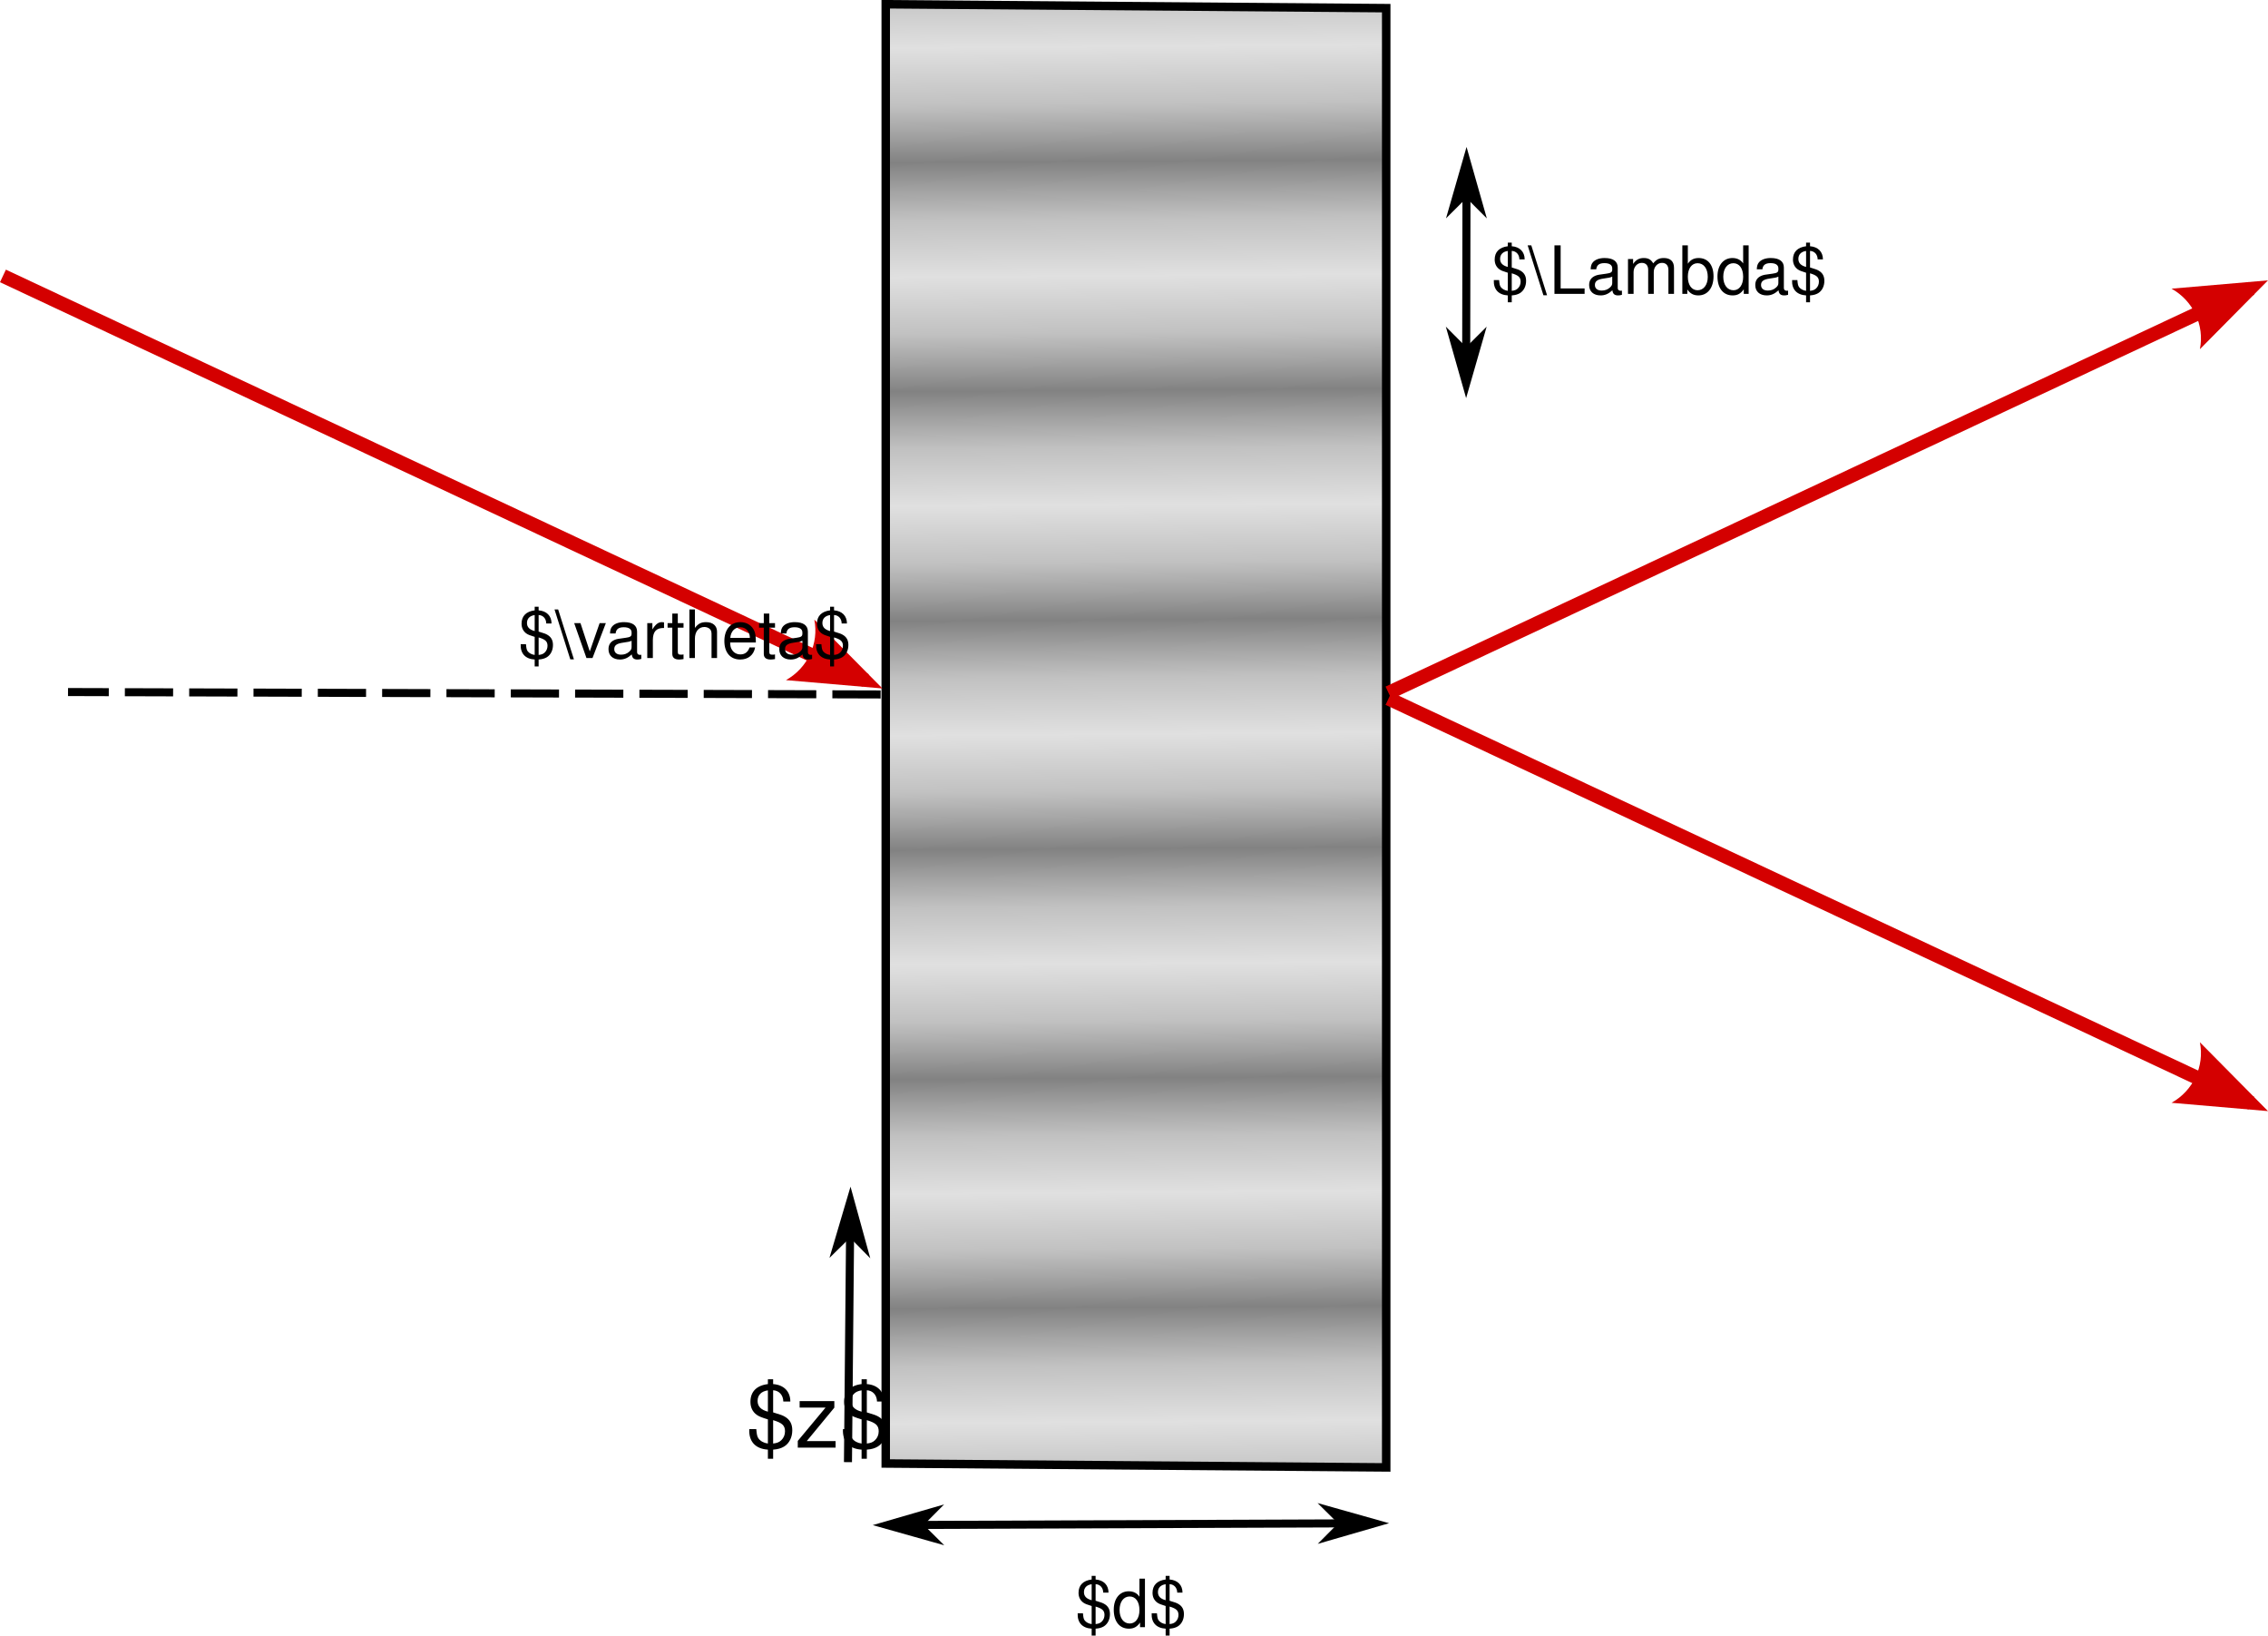
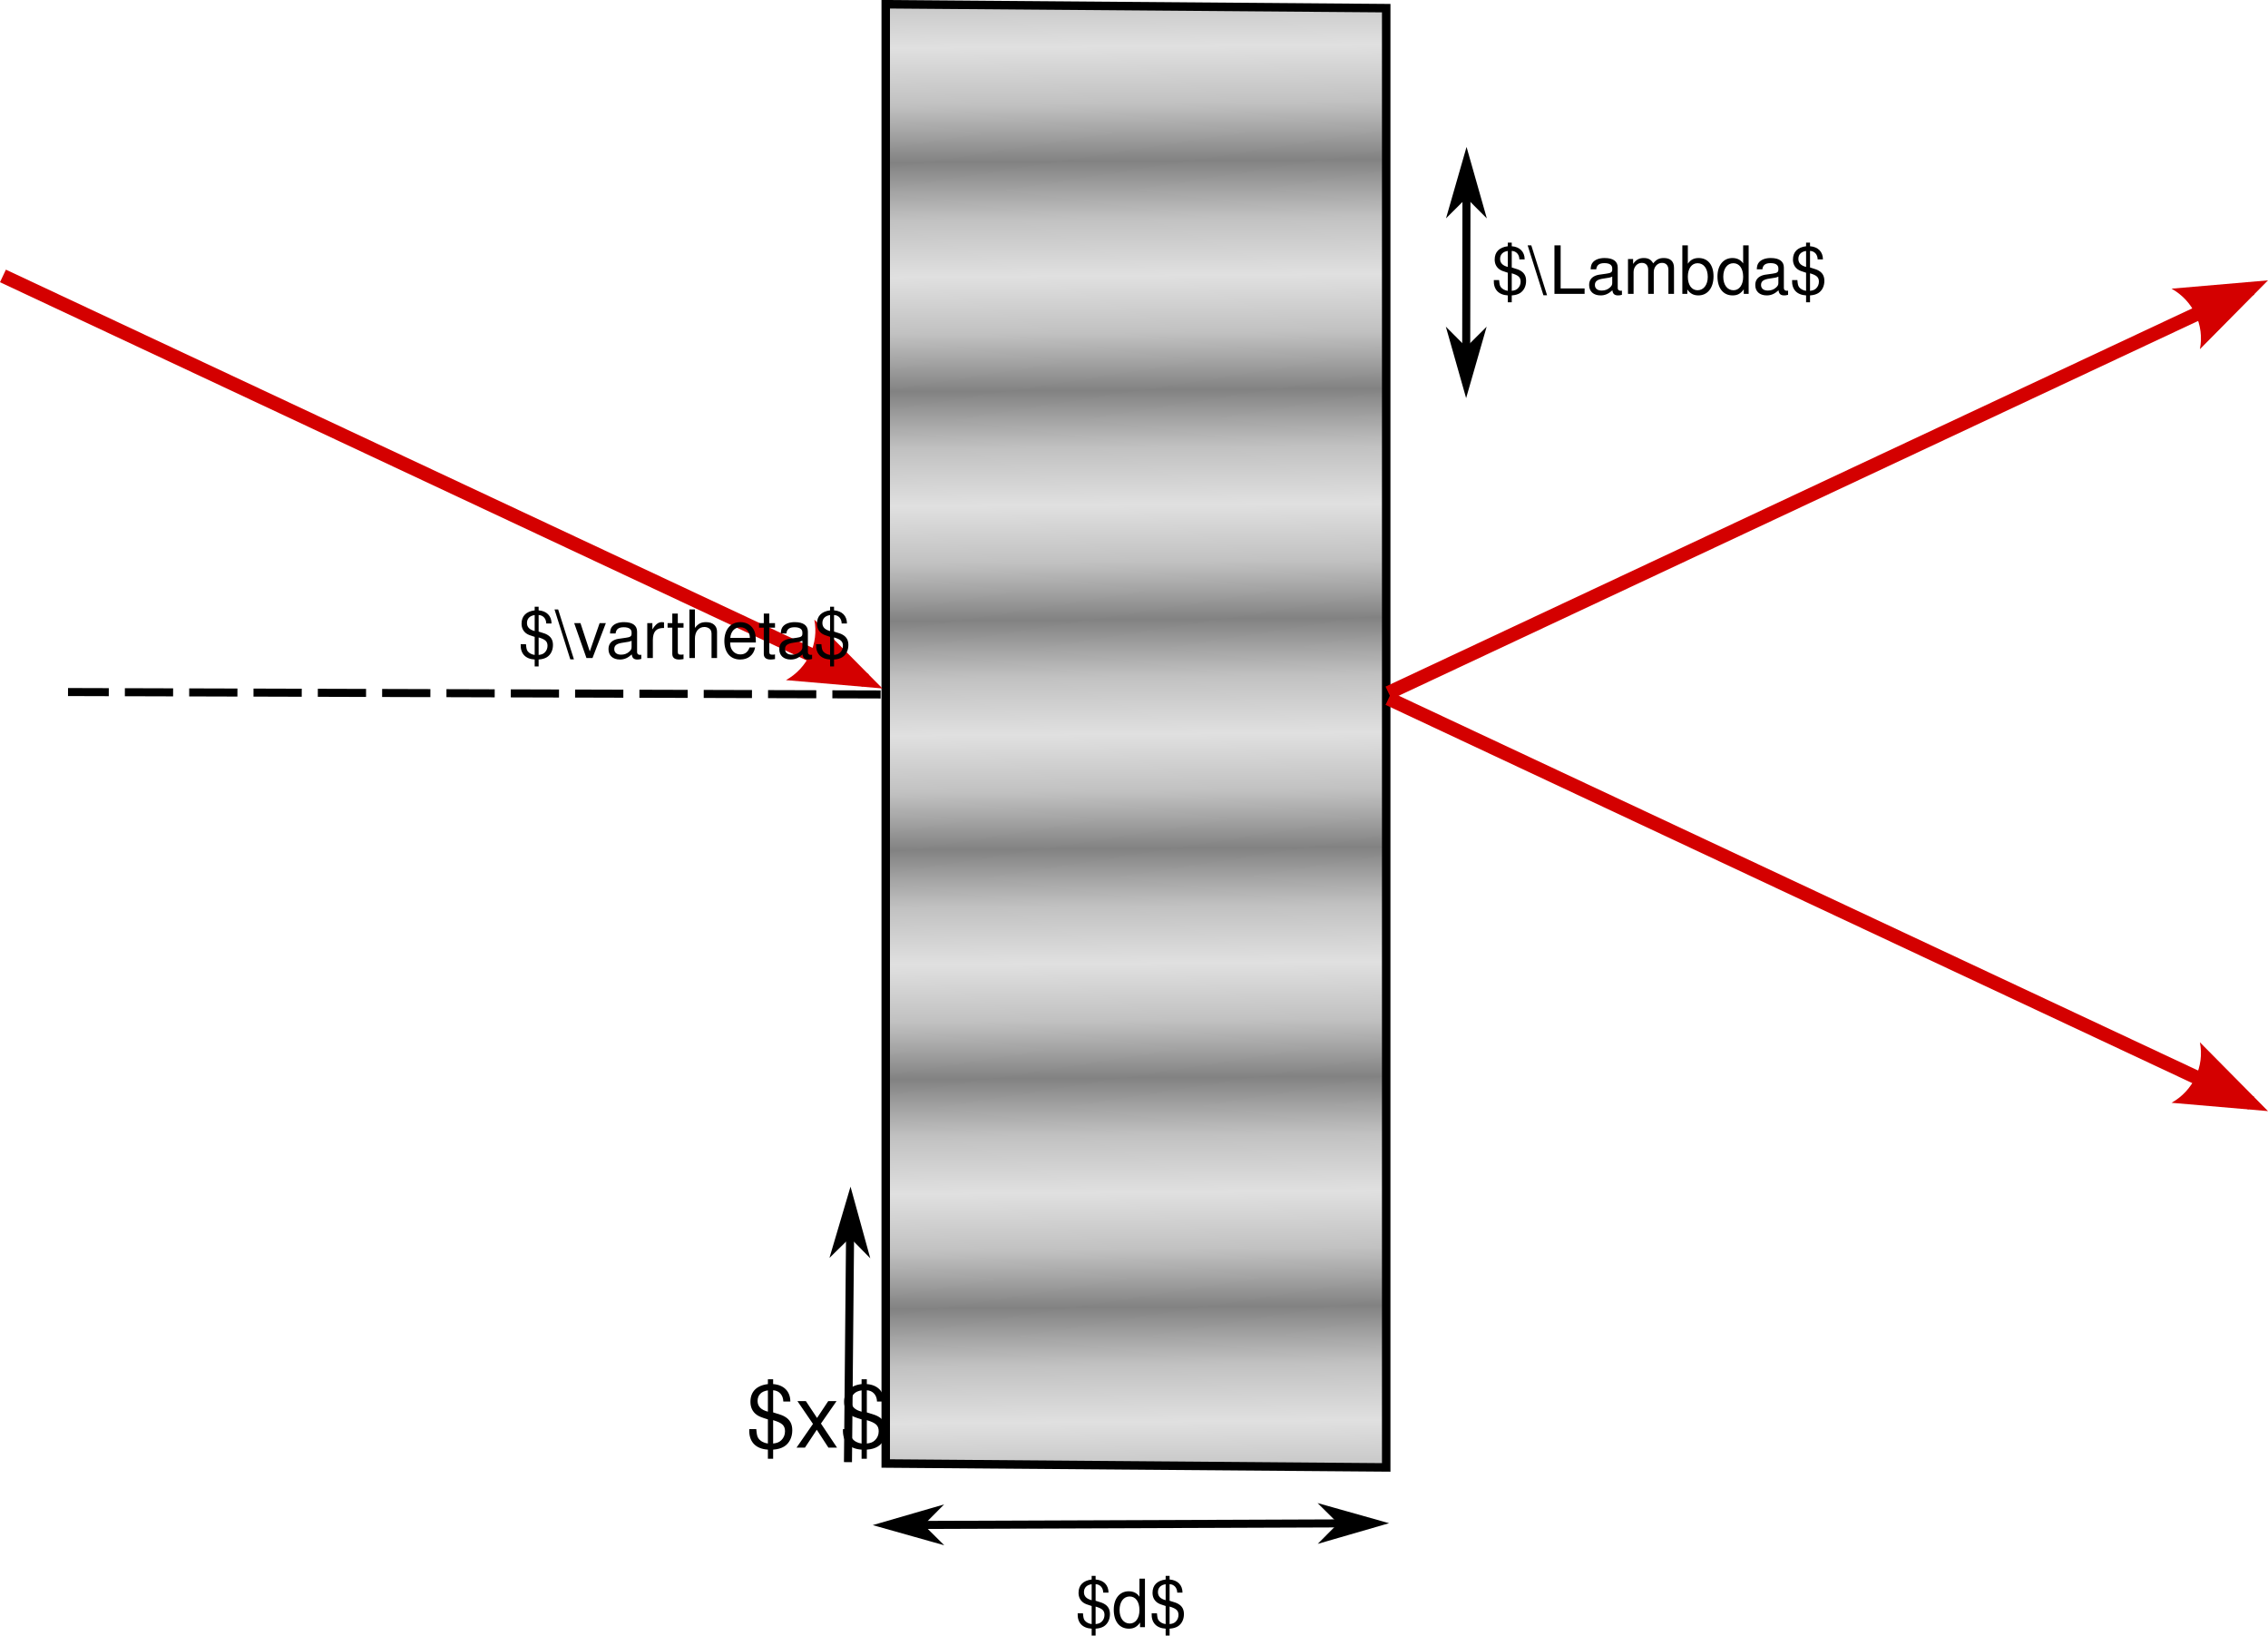
<svg xmlns="http://www.w3.org/2000/svg" xmlns:ns1="http://www.openswatchbook.org/uri/2009/osb" xmlns:xlink="http://www.w3.org/1999/xlink" width="818.079" height="589.833" id="svg2" version="1.1">
  <defs id="defs4">
    <linearGradient id="linearGradient3885">
      <stop id="stop3887" offset="0" style="stop-color:#828282;stop-opacity:1;" />
      <stop style="stop-color:#a3a3a3;stop-opacity:1;" offset="0.25" id="stop3893" />
      <stop style="stop-color:#c1c1c1;stop-opacity:1;" offset="0.5" id="stop3891" />
      <stop id="stop3889" offset="1" style="stop-color:#e0e0e0;stop-opacity:1;" />
    </linearGradient>
    <linearGradient id="linearGradient3875">
      <stop style="stop-color:#9c9c9c;stop-opacity:1;" offset="0" id="stop3877" />
      <stop style="stop-color:#e0e0e0;stop-opacity:1;" offset="1" id="stop3879" />
    </linearGradient>
    <linearGradient id="linearGradient7780" ns1:paint="solid">
      <stop style="stop-color:#afafaf;stop-opacity:1;" offset="0" id="stop7782" />
    </linearGradient>
    <marker orient="auto" refY="0" refX="0" id="Arrow1Mend" style="overflow:visible">
      <path id="path3883" d="M 0,0 5,-5 -12.5,0 5,5 0,0 z" style="fill-rule:evenodd;stroke:#000000;stroke-width:1pt" transform="matrix(-0.4,0,0,-0.4,-4,0)" />
    </marker>
    <marker orient="auto" refY="0" refX="0" id="Arrow1Mstart" style="overflow:visible">
      <path id="path3880" d="M 0,0 5,-5 -12.5,0 5,5 0,0 z" style="fill-rule:evenodd;stroke:#000000;stroke-width:1pt" transform="matrix(0.4,0,0,0.4,4,0)" />
    </marker>
    <marker orient="auto" refY="0" refX="0" id="Arrow1Sstart" style="overflow:visible">
      <path id="path3886" d="M 0,0 5,-5 -12.5,0 5,5 0,0 z" style="fill-rule:evenodd;stroke:#000000;stroke-width:1pt" transform="matrix(0.2,0,0,0.2,1.2,0)" />
    </marker>
    <marker orient="auto" refY="0" refX="0" id="Arrow2Mend" style="overflow:visible">
      <path id="path3999" style="fill-rule:evenodd;stroke-width:0.625;stroke-linejoin:round" d="M 8.719,4.034 -2.207,0.016 8.719,-4.002 c -1.745,2.372 -1.735,5.617 -6e-7,8.035 z" transform="scale(-0.6,-0.6)" />
    </marker>
    <marker orient="auto" refY="0" refX="0" id="Arrow1Mstart-3" style="overflow:visible">
      <path id="path3880-6" d="M 0,0 5,-5 -12.5,0 5,5 0,0 z" style="fill-rule:evenodd;stroke:#000000;stroke-width:1pt" transform="matrix(0.4,0,0,0.4,4,0)" />
    </marker>
    <marker orient="auto" refY="0" refX="0" id="Arrow1Mend-7" style="overflow:visible">
      <path id="path3883-5" d="M 0,0 5,-5 -12.5,0 5,5 0,0 z" style="fill-rule:evenodd;stroke:#000000;stroke-width:1pt" transform="matrix(-0.4,0,0,-0.4,-4,0)" />
    </marker>
    <marker orient="auto" refY="0" refX="0" id="Arrow2Mend-3" style="overflow:visible">
      <path id="path3999-6" style="fill-rule:evenodd;stroke-width:0.625;stroke-linejoin:round" d="M 8.719,4.034 -2.207,0.016 8.719,-4.002 c -1.745,2.372 -1.735,5.617 -6e-7,8.035 z" transform="scale(-0.6,-0.6)" />
    </marker>
    <marker orient="auto" refY="0" refX="0" id="Arrow2Mend-35" style="overflow:visible">
      <path id="path3999-62" style="fill-rule:evenodd;stroke-width:0.625;stroke-linejoin:round" d="M 8.719,4.034 -2.207,0.016 8.719,-4.002 c -1.745,2.372 -1.735,5.617 -6e-7,8.035 z" transform="scale(-0.6,-0.6)" />
    </marker>
    <linearGradient xlink:href="#linearGradient3885" id="linearGradient3883" x1="102.98" y1="497.772" x2="103.556" y2="539.09" gradientUnits="userSpaceOnUse" spreadMethod="reflect" gradientTransform="matrix(0.9497606,0,0,1.000151,0.2643895,-0.0836049)" />
    <marker orient="auto" refY="0" refX="0" id="Arrow2Mend-2" style="overflow:visible">
      <path id="path3999-7" style="fill-rule:evenodd;stroke-width:0.625;stroke-linejoin:round" d="M 8.719,4.034 -2.207,0.016 8.719,-4.002 c -1.745,2.372 -1.735,5.617 -6e-7,8.035 z" transform="scale(-0.6,-0.6)" />
    </marker>
  </defs>
  <g id="layer1" transform="translate(313.4722,-275.1529)">
    <rect style="fill:url(#linearGradient3883);fill-opacity:1;stroke:#000000;stroke-width:3.057;stroke-miterlimit:4;stroke-opacity:1;stroke-dasharray:none" id="rect3099-2" width="180.532" height="526.259" x="6.015" y="276.635" transform="matrix(0.9999694,0.00782133,0,1,0,0)" />
    <g id="g3897" transform="matrix(1,0,0,-1,-99.04585,1154.446)" style="fill:#d40000">
      <g transform="translate(-491.3014,20.92314)" style="fill:#d40000" id="g4412-7">
        <g id="g7794" style="fill:#d40000">
          <path d="m 560.377,613.092 34.795,-2.998 -24.563,24.826 c 1.721,-8.666 -2.439,-17.469 -10.232,-21.827 z" style="fill:#d40000;fill-rule:evenodd;stroke-width:0.625;stroke-linejoin:round" id="path4418-8" />
          <path style="font-size:medium;font-style:normal;font-variant:normal;font-weight:normal;font-stretch:normal;text-indent:0;text-align:start;text-decoration:none;line-height:normal;letter-spacing:normal;word-spacing:normal;text-transform:none;direction:ltr;block-progression:tb;writing-mode:lr-tb;text-anchor:start;baseline-shift:baseline;color:#000000;fill:#d40000;fill-opacity:1;fill-rule:nonzero;stroke:none;stroke-width:5;marker:none;visibility:visible;display:inline;overflow:visible;enable-background:accumulate;font-family:Sans;-inkscape-font-specification:Sans" d="M 588.125,610.688 276.875,756.594 279,761.125 590.25,615.219 588.125,610.688 z" id="path3964-8" />
        </g>
      </g>
    </g>
    <path style="fill:none;stroke:#000000;stroke-width:2.9;stroke-linecap:butt;stroke-linejoin:miter;stroke-miterlimit:4;stroke-opacity:1;stroke-dasharray:none;marker-start:url(#Arrow1Mstart-3);marker-end:url(#Arrow1Mend-7)" d="M 7.04,825.141 181.865,824.495" id="path3019" />
    <path style="fill:none;stroke:#000000;stroke-width:2.9;stroke-linecap:butt;stroke-linejoin:miter;stroke-miterlimit:4;stroke-opacity:1;stroke-dasharray:none;marker-end:url(#Arrow1Mend-7)" d="m -7.607,802.452 0.87,-93.638" id="path3019-5" />
    <path style="fill:none;stroke:#000000;stroke-width:2.9;stroke-linecap:butt;stroke-linejoin:miter;stroke-miterlimit:4;stroke-opacity:1;stroke-dasharray:none;marker-start:url(#Arrow1Mstart-3);marker-end:url(#Arrow1Mend-7)" d="m 215.377,413.013 0.132,-79.159" id="path3019-5-1" />
    <text xml:space="preserve" style="font-size:56px;font-style:normal;font-variant:normal;font-weight:normal;font-stretch:normal;line-height:125%;letter-spacing:0px;word-spacing:0px;fill:#000000;fill-opacity:1;stroke:none;font-family:Nimbus Sans L;-inkscape-font-specification:Sans" x="-44.49" y="797.208" id="text3015">
-       <tspan id="tspan3017" x="-44.49" y="797.208" style="font-size:32px">$z$</tspan>
+       <tspan id="tspan3017" x="-44.49" y="797.208" style="font-size:32px">$x$</tspan>
    </text>
    <text xml:space="preserve" style="font-size:56px;font-style:normal;font-variant:normal;font-weight:normal;font-stretch:normal;line-height:125%;letter-spacing:0px;word-spacing:0px;fill:#000000;fill-opacity:1;stroke:none;font-family:Nimbus Sans L;-inkscape-font-specification:Sans" x="74.298" y="861.962" id="text4073-2-0">
      <tspan id="tspan4075-7-9" x="74.298" y="861.962" style="font-size:24px">$d$</tspan>
    </text>
    <text xml:space="preserve" style="font-size:56px;font-style:normal;font-variant:normal;font-weight:normal;font-stretch:normal;line-height:125%;letter-spacing:0px;word-spacing:0px;fill:#000000;fill-opacity:1;stroke:none;font-family:Nimbus Sans L;-inkscape-font-specification:Sans" x="224.402" y="381.141" id="text4073">
      <tspan id="tspan4075" x="224.402" y="381.141" style="font-size:24px">$\Lambda$</tspan>
    </text>
    <text xml:space="preserve" style="font-size:56px;font-style:normal;font-variant:normal;font-weight:normal;font-stretch:normal;line-height:125%;letter-spacing:0px;word-spacing:0px;fill:#000000;fill-opacity:1;stroke:none;font-family:Nimbus Sans L;-inkscape-font-specification:Sans" x="-126.61" y="512.453" id="text4073-2">
      <tspan id="tspan4075-7" x="-126.61" y="512.453" style="font-size:24px">$\vartheta$</tspan>
    </text>
    <g id="g3897-3" transform="matrix(1,0,0,-1,400.7357,1306.875)" style="fill:#d40000">
      <g transform="translate(-491.3014,20.92314)" style="fill:#d40000" id="g4412-7-6">
        <g id="g7794-7" style="fill:#d40000">
          <path d="m 560.377,613.092 34.795,-2.998 -24.563,24.826 c 1.721,-8.666 -2.439,-17.469 -10.232,-21.827 z" style="fill:#d40000;fill-rule:evenodd;stroke-width:0.625;stroke-linejoin:round" id="path4418-8-5" />
          <path style="font-size:medium;font-style:normal;font-variant:normal;font-weight:normal;font-stretch:normal;text-indent:0;text-align:start;text-decoration:none;line-height:normal;letter-spacing:normal;word-spacing:normal;text-transform:none;direction:ltr;block-progression:tb;writing-mode:lr-tb;text-anchor:start;baseline-shift:baseline;color:#000000;fill:#d40000;fill-opacity:1;fill-rule:nonzero;stroke:none;stroke-width:5;marker:none;visibility:visible;display:inline;overflow:visible;enable-background:accumulate;font-family:Sans;-inkscape-font-specification:Sans" d="M 588.125,610.688 276.875,756.594 279,761.125 590.25,615.219 588.125,610.688 z" id="path3964-8-3" />
        </g>
      </g>
    </g>
    <g id="g3897-3-5" transform="translate(400.7357,-254.759)" style="fill:#d40000">
      <g transform="translate(-491.3014,20.92314)" style="fill:#d40000" id="g4412-7-6-6">
        <g id="g7794-7-2" style="fill:#d40000">
          <path d="m 560.377,613.092 34.795,-2.998 -24.563,24.826 c 1.721,-8.666 -2.439,-17.469 -10.232,-21.827 z" style="fill:#d40000;fill-rule:evenodd;stroke-width:0.625;stroke-linejoin:round" id="path4418-8-5-9" />
          <path style="font-size:medium;font-style:normal;font-variant:normal;font-weight:normal;font-stretch:normal;text-indent:0;text-align:start;text-decoration:none;line-height:normal;letter-spacing:normal;word-spacing:normal;text-transform:none;direction:ltr;block-progression:tb;writing-mode:lr-tb;text-anchor:start;baseline-shift:baseline;color:#000000;fill:#d40000;fill-opacity:1;fill-rule:nonzero;stroke:none;stroke-width:5;marker:none;visibility:visible;display:inline;overflow:visible;enable-background:accumulate;font-family:Sans;-inkscape-font-specification:Sans" d="M 588.125,610.688 276.875,756.594 279,761.125 590.25,615.219 588.125,610.688 z" id="path3964-8-3-1" />
        </g>
      </g>
    </g>
    <path style="fill:none;stroke:#000000;stroke-width:2.9;stroke-linecap:butt;stroke-linejoin:miter;stroke-miterlimit:4;stroke-opacity:1;stroke-dasharray:17.4, 5.8;stroke-dashoffset:0;marker-end:none" d="M 4.167,525.597 -288.938,524.727" id="path3019-5-9" />
  </g>
</svg>
